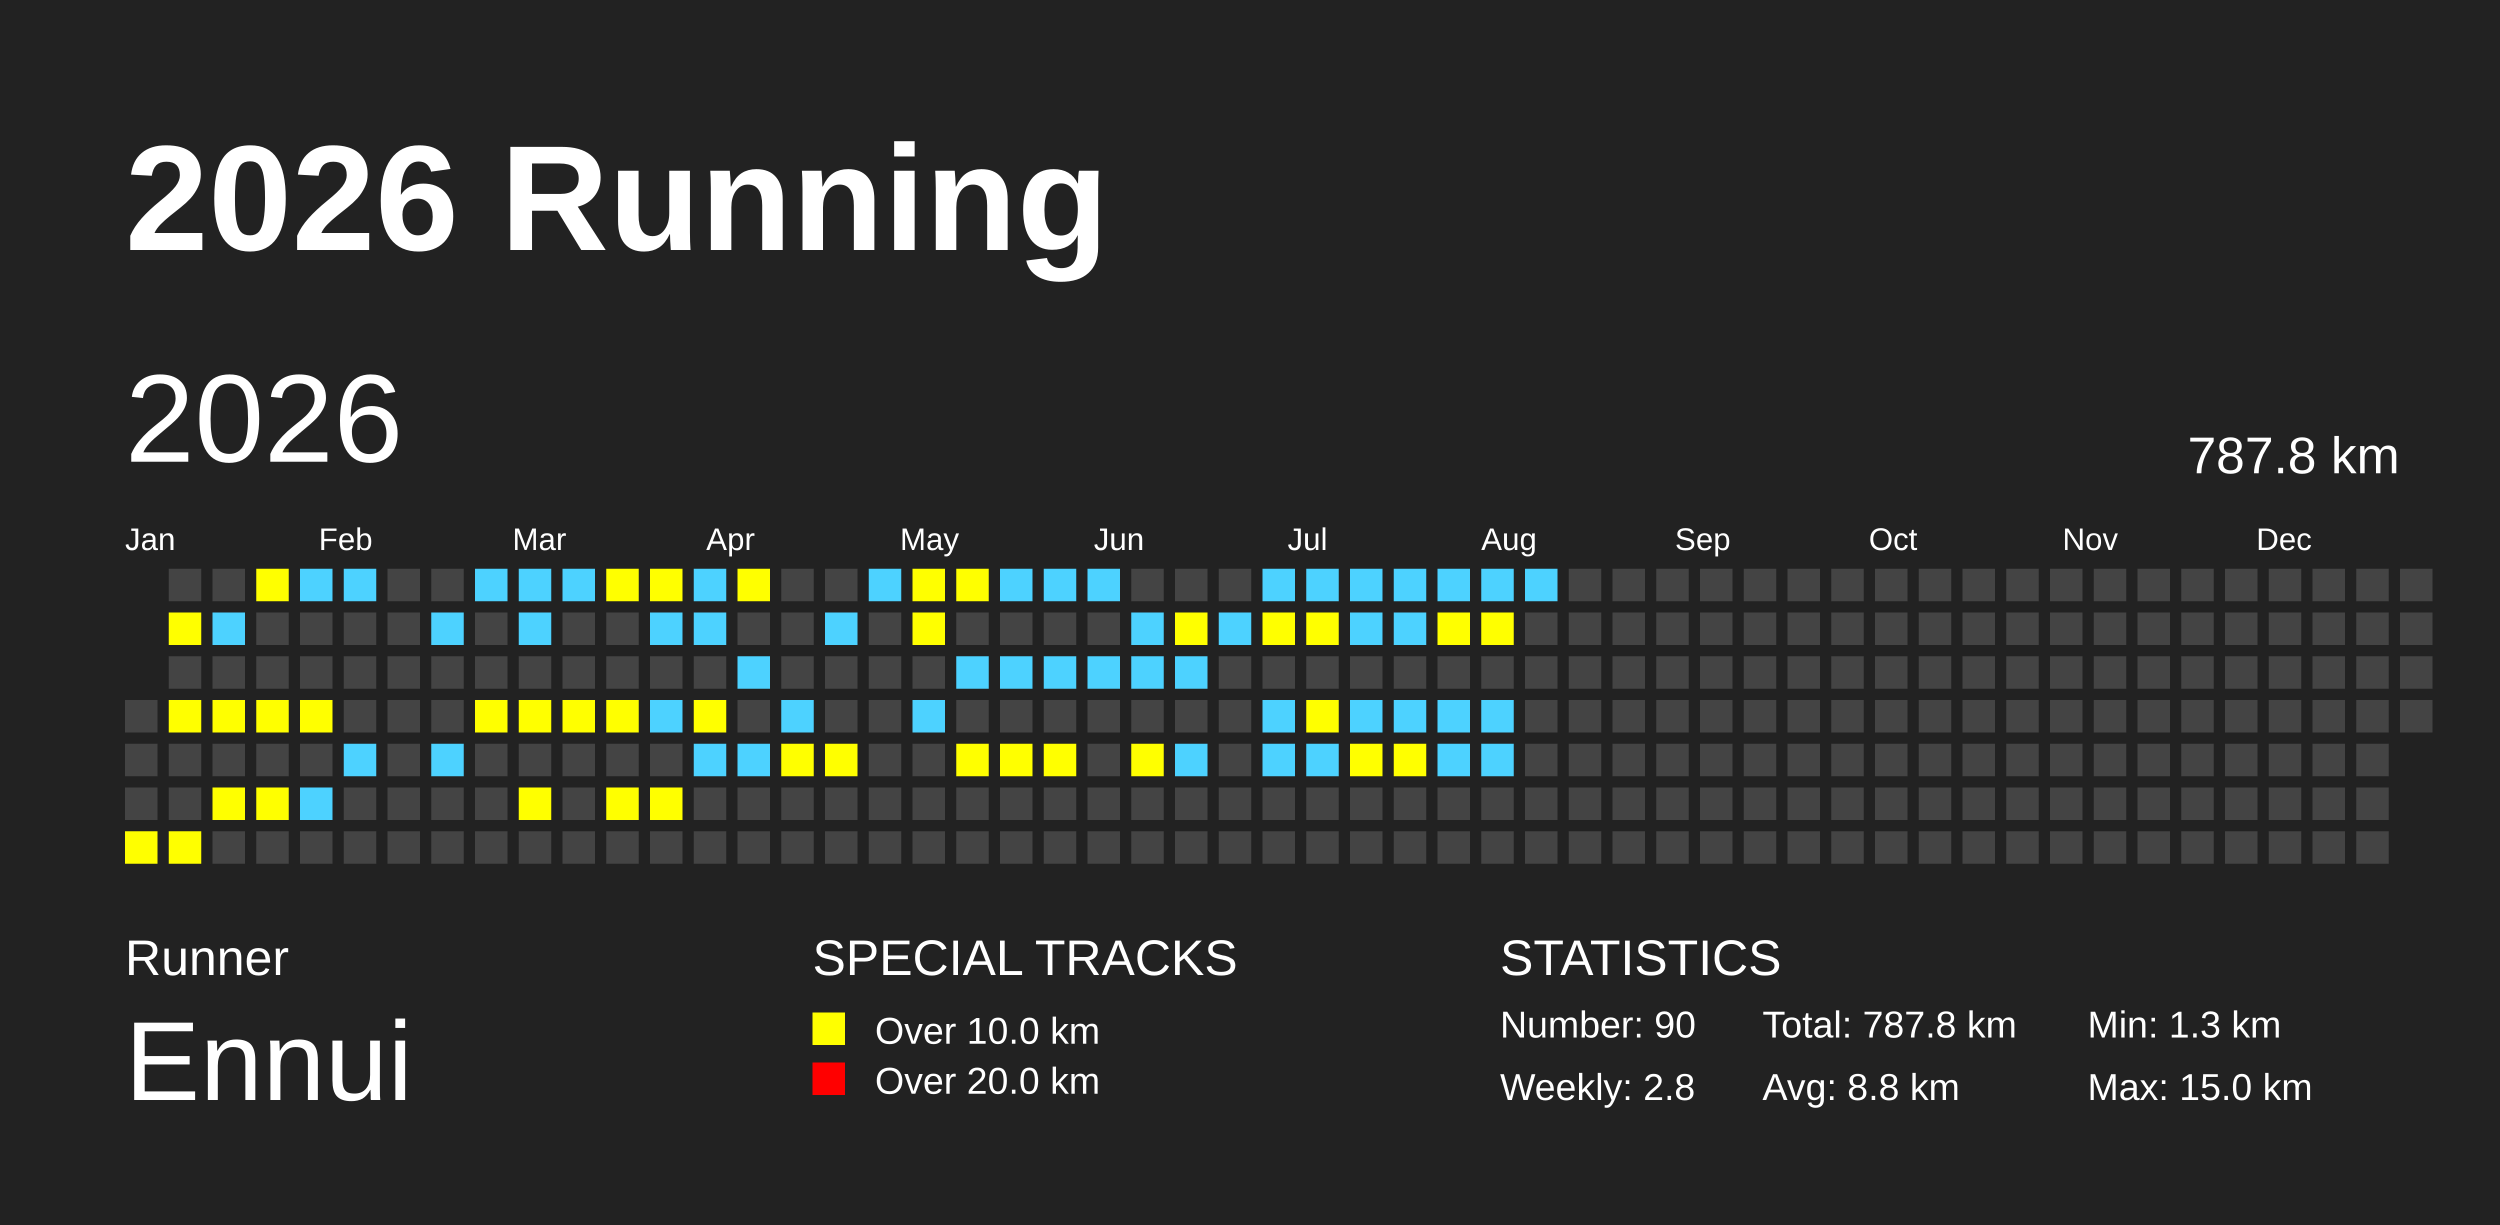
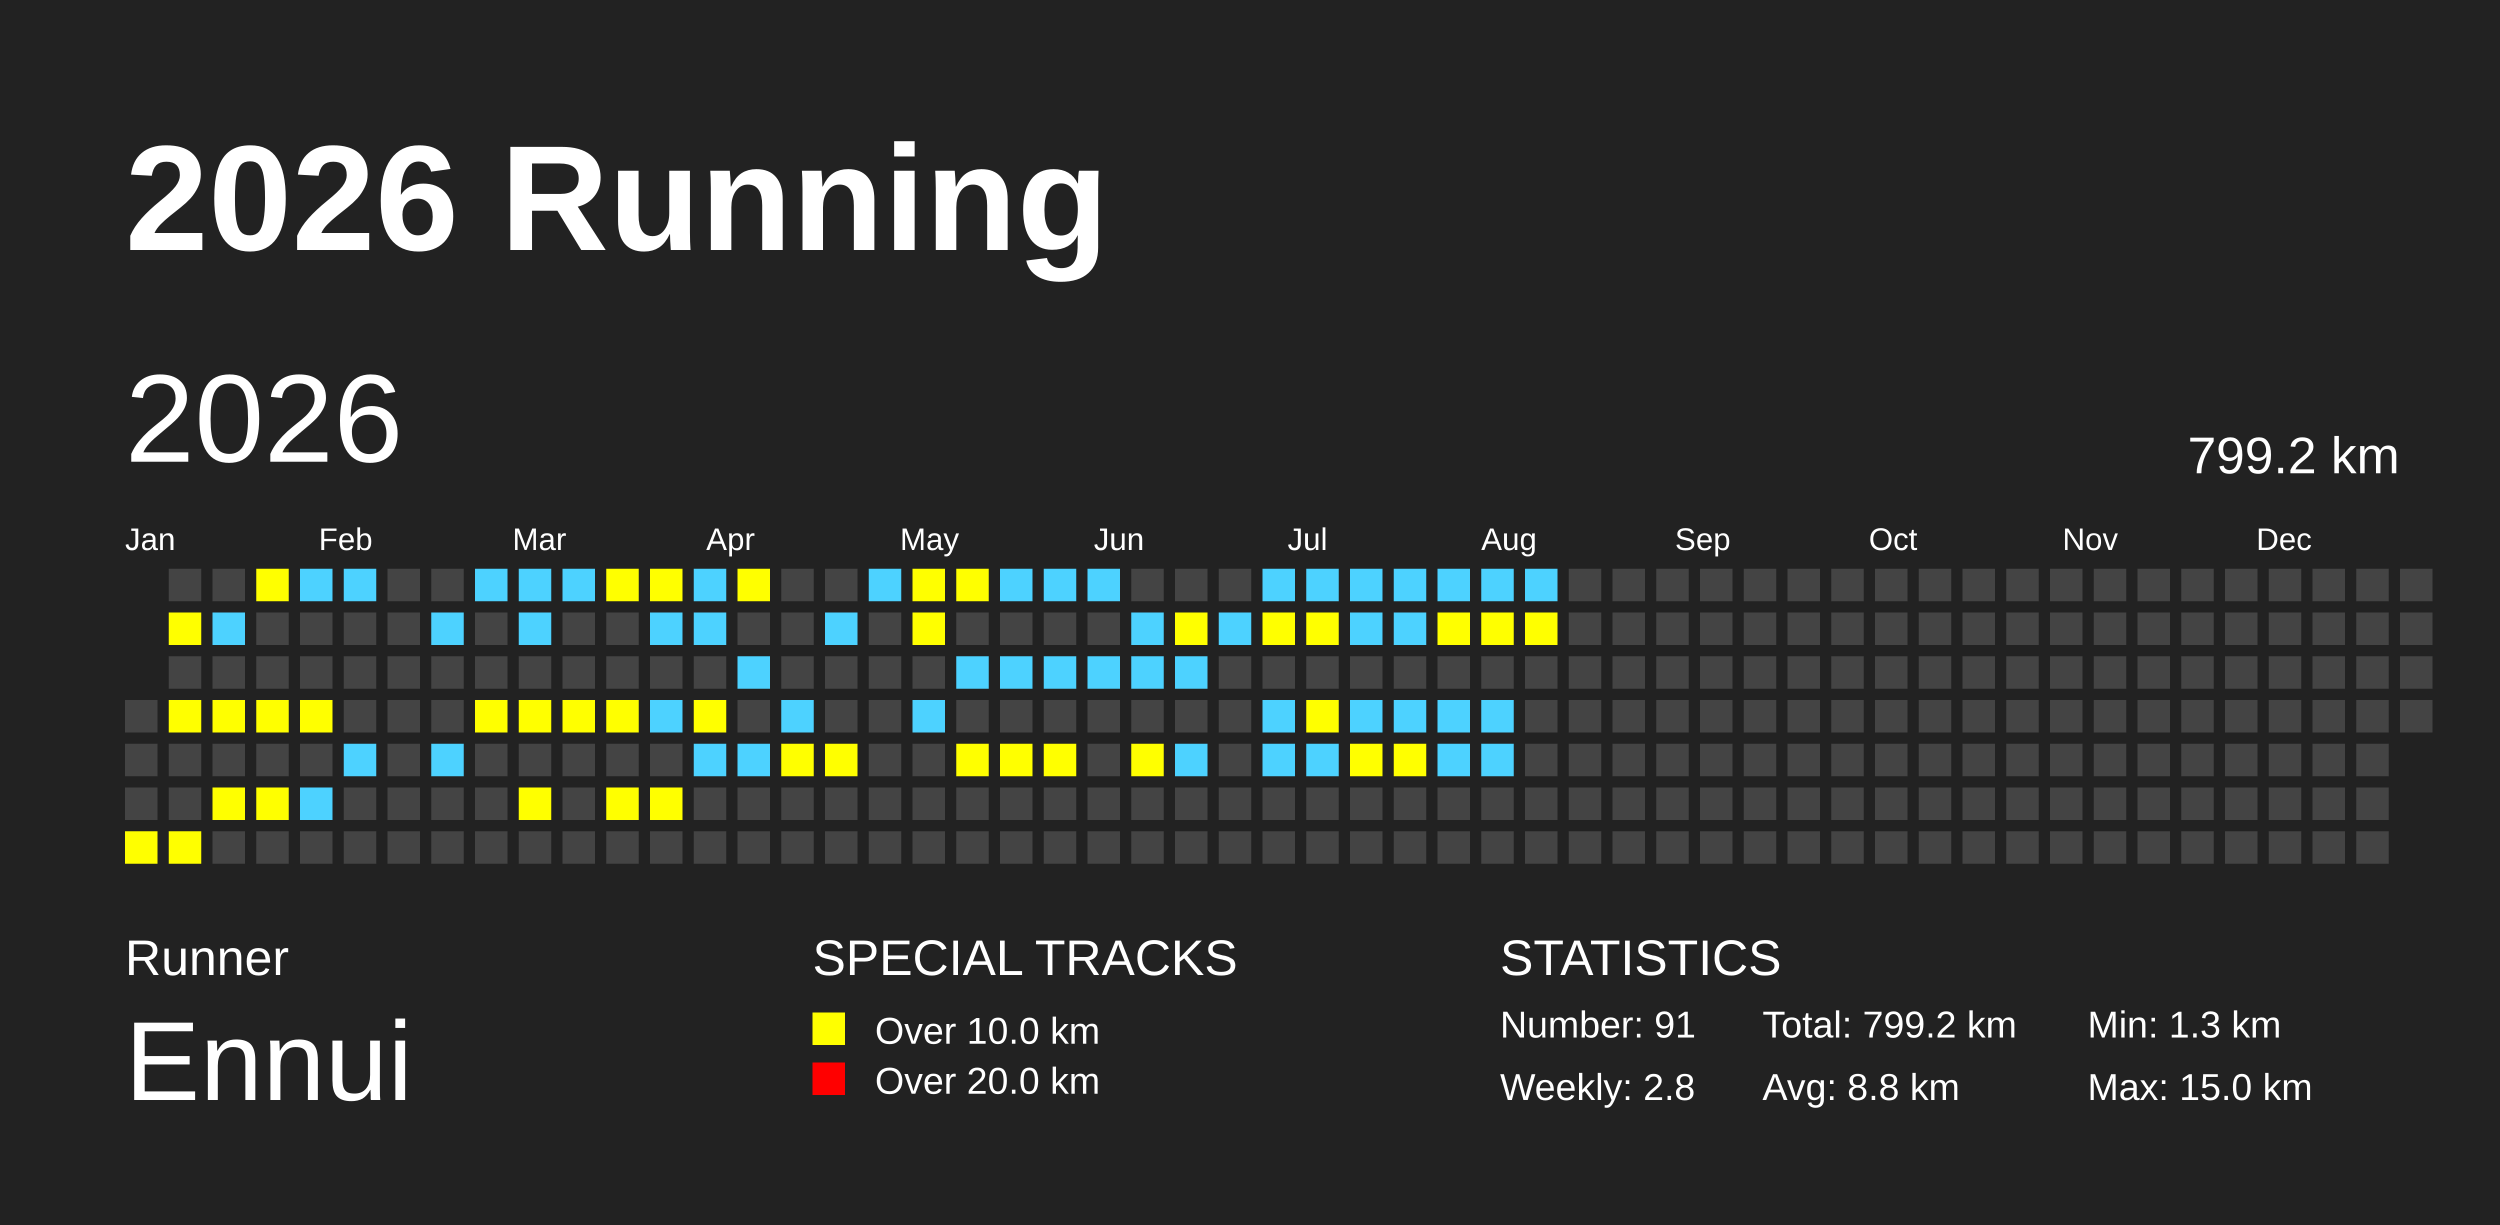
<svg xmlns="http://www.w3.org/2000/svg" baseProfile="full" height="98mm" version="1.1" viewBox="0,0,200,98" width="200mm">
  <defs />
  <rect fill="#222222" height="98" width="200" x="0" y="0" />
  <text fill="#FFFFFF" style="font-size:12px; font-family:Arial; font-weight:bold;" x="10" y="20">2026 Running</text>
  <text fill="#FFFFFF" style="font-size:4px; font-family:Arial" x="10" y="78">Runner</text>
  <text fill="#FFFFFF" style="font-size:9px; font-family:Arial" x="10" y="88">Ennui</text>
  <text fill="#FFFFFF" style="font-size:4px; font-family:Arial" x="65" y="78">SPECIAL TRACKS</text>
  <rect fill="yellow" height="2.6" width="2.6" x="65" y="81" />
  <text fill="#FFFFFF" style="font-size:3px; font-family:Arial" x="70" y="83.5">Over 10.0 km</text>
  <rect fill="red" height="2.6" width="2.6" x="65" y="85" />
  <text fill="#FFFFFF" style="font-size:3px; font-family:Arial" x="70" y="87.5">Over 20.0 km</text>
  <text fill="#FFFFFF" style="font-size:4px; font-family:Arial" x="120" y="78">STATISTICS</text>
-   <text fill="#FFFFFF" style="font-size:3px; font-family:Arial" x="120" y="83">Number: 90</text>
+   <text fill="#FFFFFF" style="font-size:3px; font-family:Arial" x="120" y="83">Number: 91</text>
  <text fill="#FFFFFF" style="font-size:3px; font-family:Arial" x="120" y="88">Weekly: 2.8</text>
-   <text fill="#FFFFFF" style="font-size:3px; font-family:Arial" x="141" y="83">Total: 787.8 km</text>
+   <text fill="#FFFFFF" style="font-size:3px; font-family:Arial" x="141" y="83">Total: 799.2 km</text>
  <text fill="#FFFFFF" style="font-size:3px; font-family:Arial" x="141" y="88">Avg: 8.8 km</text>
  <text fill="#FFFFFF" style="font-size:3px; font-family:Arial" x="167" y="83">Min: 1.3 km</text>
  <text fill="#FFFFFF" style="font-size:3px; font-family:Arial" x="167" y="88">Max: 15.0 km</text>
  <text dominant-baseline="hanging" fill="#FFFFFF" style="font-size:10.0px; font-family:Arial;" x="10" y="30">2026</text>
-   <text dominant-baseline="hanging" fill="#FFFFFF" style="font-size:4.125px; font-family:Arial;" x="175" y="35">787.8 km</text>
+   <text dominant-baseline="hanging" fill="#FFFFFF" style="font-size:4.125px; font-family:Arial;" x="175" y="35">799.2 km</text>
  <text fill="#FFFFFF" style="font-size:2.5px; font-family:Arial" x="10.0" y="44">Jan</text>
  <text fill="#FFFFFF" style="font-size:2.5px; font-family:Arial" x="25.5" y="44">Feb</text>
  <text fill="#FFFFFF" style="font-size:2.5px; font-family:Arial" x="41.0" y="44">Mar</text>
  <text fill="#FFFFFF" style="font-size:2.5px; font-family:Arial" x="56.5" y="44">Apr</text>
  <text fill="#FFFFFF" style="font-size:2.5px; font-family:Arial" x="72.0" y="44">May</text>
  <text fill="#FFFFFF" style="font-size:2.5px; font-family:Arial" x="87.5" y="44">Jun</text>
  <text fill="#FFFFFF" style="font-size:2.5px; font-family:Arial" x="103.0" y="44">Jul</text>
  <text fill="#FFFFFF" style="font-size:2.5px; font-family:Arial" x="118.5" y="44">Aug</text>
  <text fill="#FFFFFF" style="font-size:2.5px; font-family:Arial" x="134.0" y="44">Sep</text>
  <text fill="#FFFFFF" style="font-size:2.5px; font-family:Arial" x="149.5" y="44">Oct</text>
  <text fill="#FFFFFF" style="font-size:2.5px; font-family:Arial" x="165.0" y="44">Nov</text>
  <text fill="#FFFFFF" style="font-size:2.5px; font-family:Arial" x="180.5" y="44">Dec</text>
  <rect fill="#444444" height="2.6" width="2.6" x="10.0" y="56.0" />
  <rect fill="#444444" height="2.6" width="2.6" x="10.0" y="59.5" />
  <rect fill="#444444" height="2.6" width="2.6" x="10.0" y="63.0" />
  <rect fill="yellow" height="2.6" width="2.6" x="10.0" y="66.5" />
  <rect fill="#444444" height="2.6" width="2.6" x="13.5" y="45.5" />
  <rect fill="yellow" height="2.6" width="2.6" x="13.5" y="49.0" />
  <rect fill="#444444" height="2.6" width="2.6" x="13.5" y="52.5" />
  <rect fill="yellow" height="2.6" width="2.6" x="13.5" y="56.0" />
  <rect fill="#444444" height="2.6" width="2.6" x="13.5" y="59.5" />
  <rect fill="#444444" height="2.6" width="2.6" x="13.5" y="63.0" />
  <rect fill="yellow" height="2.6" width="2.6" x="13.5" y="66.5" />
  <rect fill="#444444" height="2.6" width="2.6" x="17.0" y="45.5" />
  <rect fill="#4DD2FF" height="2.6" width="2.6" x="17.0" y="49.0" />
  <rect fill="#444444" height="2.6" width="2.6" x="17.0" y="52.5" />
  <rect fill="yellow" height="2.6" width="2.6" x="17.0" y="56.0" />
  <rect fill="#444444" height="2.6" width="2.6" x="17.0" y="59.5" />
  <rect fill="yellow" height="2.6" width="2.6" x="17.0" y="63.0" />
  <rect fill="#444444" height="2.6" width="2.6" x="17.0" y="66.5" />
  <rect fill="yellow" height="2.6" width="2.6" x="20.5" y="45.5" />
  <rect fill="#444444" height="2.6" width="2.6" x="20.5" y="49.0" />
  <rect fill="#444444" height="2.6" width="2.6" x="20.5" y="52.5" />
  <rect fill="yellow" height="2.6" width="2.6" x="20.5" y="56.0" />
  <rect fill="#444444" height="2.6" width="2.6" x="20.5" y="59.5" />
  <rect fill="yellow" height="2.6" width="2.6" x="20.5" y="63.0" />
  <rect fill="#444444" height="2.6" width="2.6" x="20.5" y="66.5" />
  <rect fill="#4DD2FF" height="2.6" width="2.6" x="24.0" y="45.5" />
  <rect fill="#444444" height="2.6" width="2.6" x="24.0" y="49.0" />
  <rect fill="#444444" height="2.6" width="2.6" x="24.0" y="52.5" />
  <rect fill="yellow" height="2.6" width="2.6" x="24.0" y="56.0" />
  <rect fill="#444444" height="2.6" width="2.6" x="24.0" y="59.5" />
  <rect fill="#4DD2FF" height="2.6" width="2.6" x="24.0" y="63.0" />
  <rect fill="#444444" height="2.6" width="2.6" x="24.0" y="66.5" />
  <rect fill="#4DD2FF" height="2.6" width="2.6" x="27.5" y="45.5" />
  <rect fill="#444444" height="2.6" width="2.6" x="27.5" y="49.0" />
  <rect fill="#444444" height="2.6" width="2.6" x="27.5" y="52.5" />
  <rect fill="#444444" height="2.6" width="2.6" x="27.5" y="56.0" />
  <rect fill="#4DD2FF" height="2.6" width="2.6" x="27.5" y="59.5" />
  <rect fill="#444444" height="2.6" width="2.6" x="27.5" y="63.0" />
  <rect fill="#444444" height="2.6" width="2.6" x="27.5" y="66.5" />
  <rect fill="#444444" height="2.6" width="2.6" x="31.0" y="45.5" />
  <rect fill="#444444" height="2.6" width="2.6" x="31.0" y="49.0" />
  <rect fill="#444444" height="2.6" width="2.6" x="31.0" y="52.5" />
  <rect fill="#444444" height="2.6" width="2.6" x="31.0" y="56.0" />
  <rect fill="#444444" height="2.6" width="2.6" x="31.0" y="59.5" />
  <rect fill="#444444" height="2.6" width="2.6" x="31.0" y="63.0" />
  <rect fill="#444444" height="2.6" width="2.6" x="31.0" y="66.5" />
  <rect fill="#444444" height="2.6" width="2.6" x="34.5" y="45.5" />
  <rect fill="#4DD2FF" height="2.6" width="2.6" x="34.5" y="49.0" />
  <rect fill="#444444" height="2.6" width="2.6" x="34.5" y="52.5" />
  <rect fill="#444444" height="2.6" width="2.6" x="34.5" y="56.0" />
  <rect fill="#4DD2FF" height="2.6" width="2.6" x="34.5" y="59.5" />
  <rect fill="#444444" height="2.6" width="2.6" x="34.5" y="63.0" />
  <rect fill="#444444" height="2.6" width="2.6" x="34.5" y="66.5" />
  <rect fill="#4DD2FF" height="2.6" width="2.6" x="38.0" y="45.5" />
  <rect fill="#444444" height="2.6" width="2.6" x="38.0" y="49.0" />
  <rect fill="#444444" height="2.6" width="2.6" x="38.0" y="52.5" />
  <rect fill="yellow" height="2.6" width="2.6" x="38.0" y="56.0" />
  <rect fill="#444444" height="2.6" width="2.6" x="38.0" y="59.5" />
  <rect fill="#444444" height="2.6" width="2.6" x="38.0" y="63.0" />
  <rect fill="#444444" height="2.6" width="2.6" x="38.0" y="66.5" />
  <rect fill="#4DD2FF" height="2.6" width="2.6" x="41.5" y="45.5" />
  <rect fill="#4DD2FF" height="2.6" width="2.6" x="41.5" y="49.0" />
  <rect fill="#444444" height="2.6" width="2.6" x="41.5" y="52.5" />
  <rect fill="yellow" height="2.6" width="2.6" x="41.5" y="56.0" />
  <rect fill="#444444" height="2.6" width="2.6" x="41.5" y="59.5" />
  <rect fill="yellow" height="2.6" width="2.6" x="41.5" y="63.0" />
  <rect fill="#444444" height="2.6" width="2.6" x="41.5" y="66.5" />
  <rect fill="#4DD2FF" height="2.6" width="2.6" x="45.0" y="45.5" />
  <rect fill="#444444" height="2.6" width="2.6" x="45.0" y="49.0" />
  <rect fill="#444444" height="2.6" width="2.6" x="45.0" y="52.5" />
  <rect fill="yellow" height="2.6" width="2.6" x="45.0" y="56.0" />
  <rect fill="#444444" height="2.6" width="2.6" x="45.0" y="59.5" />
  <rect fill="#444444" height="2.6" width="2.6" x="45.0" y="63.0" />
  <rect fill="#444444" height="2.6" width="2.6" x="45.0" y="66.5" />
  <rect fill="yellow" height="2.6" width="2.6" x="48.5" y="45.5" />
  <rect fill="#444444" height="2.6" width="2.6" x="48.5" y="49.0" />
  <rect fill="#444444" height="2.6" width="2.6" x="48.5" y="52.5" />
  <rect fill="yellow" height="2.6" width="2.6" x="48.5" y="56.0" />
  <rect fill="#444444" height="2.6" width="2.6" x="48.5" y="59.5" />
  <rect fill="yellow" height="2.6" width="2.6" x="48.5" y="63.0" />
  <rect fill="#444444" height="2.6" width="2.6" x="48.5" y="66.5" />
  <rect fill="yellow" height="2.6" width="2.6" x="52.0" y="45.5" />
  <rect fill="#4DD2FF" height="2.6" width="2.6" x="52.0" y="49.0" />
  <rect fill="#444444" height="2.6" width="2.6" x="52.0" y="52.5" />
  <rect fill="#4DD2FF" height="2.6" width="2.6" x="52.0" y="56.0" />
  <rect fill="#444444" height="2.6" width="2.6" x="52.0" y="59.5" />
  <rect fill="yellow" height="2.6" width="2.6" x="52.0" y="63.0" />
  <rect fill="#444444" height="2.6" width="2.6" x="52.0" y="66.5" />
  <rect fill="#4DD2FF" height="2.6" width="2.6" x="55.5" y="45.5" />
  <rect fill="#4DD2FF" height="2.6" width="2.6" x="55.5" y="49.0" />
  <rect fill="#444444" height="2.6" width="2.6" x="55.5" y="52.5" />
  <rect fill="yellow" height="2.6" width="2.6" x="55.5" y="56.0" />
  <rect fill="#4DD2FF" height="2.6" width="2.6" x="55.5" y="59.5" />
  <rect fill="#444444" height="2.6" width="2.6" x="55.5" y="63.0" />
  <rect fill="#444444" height="2.6" width="2.6" x="55.5" y="66.5" />
  <rect fill="yellow" height="2.6" width="2.6" x="59.0" y="45.5" />
  <rect fill="#444444" height="2.6" width="2.6" x="59.0" y="49.0" />
  <rect fill="#4DD2FF" height="2.6" width="2.6" x="59.0" y="52.5" />
  <rect fill="#444444" height="2.6" width="2.6" x="59.0" y="56.0" />
  <rect fill="#4DD2FF" height="2.6" width="2.6" x="59.0" y="59.5" />
  <rect fill="#444444" height="2.6" width="2.6" x="59.0" y="63.0" />
  <rect fill="#444444" height="2.6" width="2.6" x="59.0" y="66.5" />
  <rect fill="#444444" height="2.6" width="2.6" x="62.5" y="45.5" />
  <rect fill="#444444" height="2.6" width="2.6" x="62.5" y="49.0" />
  <rect fill="#444444" height="2.6" width="2.6" x="62.5" y="52.5" />
  <rect fill="#4DD2FF" height="2.6" width="2.6" x="62.5" y="56.0" />
  <rect fill="yellow" height="2.6" width="2.6" x="62.5" y="59.5" />
  <rect fill="#444444" height="2.6" width="2.6" x="62.5" y="63.0" />
  <rect fill="#444444" height="2.6" width="2.6" x="62.5" y="66.5" />
  <rect fill="#444444" height="2.6" width="2.6" x="66.0" y="45.5" />
  <rect fill="#4DD2FF" height="2.6" width="2.6" x="66.0" y="49.0" />
  <rect fill="#444444" height="2.6" width="2.6" x="66.0" y="52.5" />
  <rect fill="#444444" height="2.6" width="2.6" x="66.0" y="56.0" />
  <rect fill="yellow" height="2.6" width="2.6" x="66.0" y="59.5" />
  <rect fill="#444444" height="2.6" width="2.6" x="66.0" y="63.0" />
  <rect fill="#444444" height="2.6" width="2.6" x="66.0" y="66.5" />
  <rect fill="#4DD2FF" height="2.6" width="2.6" x="69.5" y="45.5" />
  <rect fill="#444444" height="2.6" width="2.6" x="69.5" y="49.0" />
  <rect fill="#444444" height="2.6" width="2.6" x="69.5" y="52.5" />
  <rect fill="#444444" height="2.6" width="2.6" x="69.5" y="56.0" />
  <rect fill="#444444" height="2.6" width="2.6" x="69.5" y="59.5" />
  <rect fill="#444444" height="2.6" width="2.6" x="69.5" y="63.0" />
  <rect fill="#444444" height="2.6" width="2.6" x="69.5" y="66.5" />
  <rect fill="yellow" height="2.6" width="2.6" x="73.0" y="45.5" />
  <rect fill="yellow" height="2.6" width="2.6" x="73.0" y="49.0" />
  <rect fill="#444444" height="2.6" width="2.6" x="73.0" y="52.5" />
  <rect fill="#4DD2FF" height="2.6" width="2.6" x="73.0" y="56.0" />
  <rect fill="#444444" height="2.6" width="2.6" x="73.0" y="59.5" />
  <rect fill="#444444" height="2.6" width="2.6" x="73.0" y="63.0" />
  <rect fill="#444444" height="2.6" width="2.6" x="73.0" y="66.5" />
  <rect fill="yellow" height="2.6" width="2.6" x="76.5" y="45.5" />
  <rect fill="#444444" height="2.6" width="2.6" x="76.5" y="49.0" />
  <rect fill="#4DD2FF" height="2.6" width="2.6" x="76.5" y="52.5" />
  <rect fill="#444444" height="2.6" width="2.6" x="76.5" y="56.0" />
  <rect fill="yellow" height="2.6" width="2.6" x="76.5" y="59.5" />
  <rect fill="#444444" height="2.6" width="2.6" x="76.5" y="63.0" />
  <rect fill="#444444" height="2.6" width="2.6" x="76.5" y="66.5" />
  <rect fill="#4DD2FF" height="2.6" width="2.6" x="80.0" y="45.5" />
  <rect fill="#444444" height="2.6" width="2.6" x="80.0" y="49.0" />
  <rect fill="#4DD2FF" height="2.6" width="2.6" x="80.0" y="52.5" />
  <rect fill="#444444" height="2.6" width="2.6" x="80.0" y="56.0" />
  <rect fill="yellow" height="2.6" width="2.6" x="80.0" y="59.5" />
  <rect fill="#444444" height="2.6" width="2.6" x="80.0" y="63.0" />
  <rect fill="#444444" height="2.6" width="2.6" x="80.0" y="66.5" />
  <rect fill="#4DD2FF" height="2.6" width="2.6" x="83.5" y="45.5" />
  <rect fill="#444444" height="2.6" width="2.6" x="83.5" y="49.0" />
  <rect fill="#4DD2FF" height="2.6" width="2.6" x="83.5" y="52.5" />
  <rect fill="#444444" height="2.6" width="2.6" x="83.5" y="56.0" />
  <rect fill="yellow" height="2.6" width="2.6" x="83.5" y="59.5" />
  <rect fill="#444444" height="2.6" width="2.6" x="83.5" y="63.0" />
  <rect fill="#444444" height="2.6" width="2.6" x="83.5" y="66.5" />
  <rect fill="#4DD2FF" height="2.6" width="2.6" x="87.0" y="45.5" />
  <rect fill="#444444" height="2.6" width="2.6" x="87.0" y="49.0" />
  <rect fill="#4DD2FF" height="2.6" width="2.6" x="87.0" y="52.5" />
  <rect fill="#444444" height="2.6" width="2.6" x="87.0" y="56.0" />
  <rect fill="#444444" height="2.6" width="2.6" x="87.0" y="59.5" />
  <rect fill="#444444" height="2.6" width="2.6" x="87.0" y="63.0" />
  <rect fill="#444444" height="2.6" width="2.6" x="87.0" y="66.5" />
  <rect fill="#444444" height="2.6" width="2.6" x="90.5" y="45.5" />
  <rect fill="#4DD2FF" height="2.6" width="2.6" x="90.5" y="49.0" />
  <rect fill="#4DD2FF" height="2.6" width="2.6" x="90.5" y="52.5" />
  <rect fill="#444444" height="2.6" width="2.6" x="90.5" y="56.0" />
  <rect fill="yellow" height="2.6" width="2.6" x="90.5" y="59.5" />
  <rect fill="#444444" height="2.6" width="2.6" x="90.5" y="63.0" />
  <rect fill="#444444" height="2.6" width="2.6" x="90.5" y="66.5" />
  <rect fill="#444444" height="2.6" width="2.6" x="94.0" y="45.5" />
  <rect fill="yellow" height="2.6" width="2.6" x="94.0" y="49.0" />
  <rect fill="#4DD2FF" height="2.6" width="2.6" x="94.0" y="52.5" />
  <rect fill="#444444" height="2.6" width="2.6" x="94.0" y="56.0" />
  <rect fill="#4DD2FF" height="2.6" width="2.6" x="94.0" y="59.5" />
  <rect fill="#444444" height="2.6" width="2.6" x="94.0" y="63.0" />
  <rect fill="#444444" height="2.6" width="2.6" x="94.0" y="66.5" />
  <rect fill="#444444" height="2.6" width="2.6" x="97.5" y="45.5" />
  <rect fill="#4DD2FF" height="2.6" width="2.6" x="97.5" y="49.0" />
  <rect fill="#444444" height="2.6" width="2.6" x="97.5" y="52.5" />
  <rect fill="#444444" height="2.6" width="2.6" x="97.5" y="56.0" />
  <rect fill="#444444" height="2.6" width="2.6" x="97.5" y="59.5" />
  <rect fill="#444444" height="2.6" width="2.6" x="97.5" y="63.0" />
  <rect fill="#444444" height="2.6" width="2.6" x="97.5" y="66.5" />
  <rect fill="#4DD2FF" height="2.6" width="2.6" x="101.0" y="45.5" />
  <rect fill="yellow" height="2.6" width="2.6" x="101.0" y="49.0" />
  <rect fill="#444444" height="2.6" width="2.6" x="101.0" y="52.5" />
  <rect fill="#4DD2FF" height="2.6" width="2.6" x="101.0" y="56.0" />
  <rect fill="#4DD2FF" height="2.6" width="2.6" x="101.0" y="59.5" />
  <rect fill="#444444" height="2.6" width="2.6" x="101.0" y="63.0" />
  <rect fill="#444444" height="2.6" width="2.6" x="101.0" y="66.5" />
  <rect fill="#4DD2FF" height="2.6" width="2.6" x="104.5" y="45.5" />
  <rect fill="yellow" height="2.6" width="2.6" x="104.5" y="49.0" />
  <rect fill="#444444" height="2.6" width="2.6" x="104.5" y="52.5" />
  <rect fill="yellow" height="2.6" width="2.6" x="104.5" y="56.0" />
  <rect fill="#4DD2FF" height="2.6" width="2.6" x="104.5" y="59.5" />
  <rect fill="#444444" height="2.6" width="2.6" x="104.5" y="63.0" />
  <rect fill="#444444" height="2.6" width="2.6" x="104.5" y="66.5" />
  <rect fill="#4DD2FF" height="2.6" width="2.6" x="108.0" y="45.5" />
  <rect fill="#4DD2FF" height="2.6" width="2.6" x="108.0" y="49.0" />
  <rect fill="#444444" height="2.6" width="2.6" x="108.0" y="52.5" />
  <rect fill="#4DD2FF" height="2.6" width="2.6" x="108.0" y="56.0" />
  <rect fill="yellow" height="2.6" width="2.6" x="108.0" y="59.5" />
  <rect fill="#444444" height="2.6" width="2.6" x="108.0" y="63.0" />
  <rect fill="#444444" height="2.6" width="2.6" x="108.0" y="66.5" />
  <rect fill="#4DD2FF" height="2.6" width="2.6" x="111.5" y="45.5" />
  <rect fill="#4DD2FF" height="2.6" width="2.6" x="111.5" y="49.0" />
  <rect fill="#444444" height="2.6" width="2.6" x="111.5" y="52.5" />
  <rect fill="#4DD2FF" height="2.6" width="2.6" x="111.5" y="56.0" />
  <rect fill="yellow" height="2.6" width="2.6" x="111.5" y="59.5" />
  <rect fill="#444444" height="2.6" width="2.6" x="111.5" y="63.0" />
  <rect fill="#444444" height="2.6" width="2.6" x="111.5" y="66.5" />
  <rect fill="#4DD2FF" height="2.6" width="2.6" x="115.0" y="45.5" />
  <rect fill="yellow" height="2.6" width="2.6" x="115.0" y="49.0" />
  <rect fill="#444444" height="2.6" width="2.6" x="115.0" y="52.5" />
  <rect fill="#4DD2FF" height="2.6" width="2.6" x="115.0" y="56.0" />
  <rect fill="#4DD2FF" height="2.6" width="2.6" x="115.0" y="59.5" />
  <rect fill="#444444" height="2.6" width="2.6" x="115.0" y="63.0" />
  <rect fill="#444444" height="2.6" width="2.6" x="115.0" y="66.5" />
  <rect fill="#4DD2FF" height="2.6" width="2.6" x="118.5" y="45.5" />
  <rect fill="yellow" height="2.6" width="2.6" x="118.5" y="49.0" />
  <rect fill="#444444" height="2.6" width="2.6" x="118.5" y="52.5" />
  <rect fill="#4DD2FF" height="2.6" width="2.6" x="118.5" y="56.0" />
  <rect fill="#4DD2FF" height="2.6" width="2.6" x="118.5" y="59.5" />
  <rect fill="#444444" height="2.6" width="2.6" x="118.5" y="63.0" />
  <rect fill="#444444" height="2.6" width="2.6" x="118.5" y="66.5" />
  <rect fill="#4DD2FF" height="2.6" width="2.6" x="122.0" y="45.5" />
-   <rect fill="#444444" height="2.6" width="2.6" x="122.0" y="49.0" />
+   <rect fill="yellow" height="2.6" width="2.6" x="122.0" y="49.0" />
  <rect fill="#444444" height="2.6" width="2.6" x="122.0" y="52.5" />
  <rect fill="#444444" height="2.6" width="2.6" x="122.0" y="56.0" />
  <rect fill="#444444" height="2.6" width="2.6" x="122.0" y="59.5" />
  <rect fill="#444444" height="2.6" width="2.6" x="122.0" y="63.0" />
  <rect fill="#444444" height="2.6" width="2.6" x="122.0" y="66.5" />
  <rect fill="#444444" height="2.6" width="2.6" x="125.5" y="45.5" />
  <rect fill="#444444" height="2.6" width="2.6" x="125.5" y="49.0" />
  <rect fill="#444444" height="2.6" width="2.6" x="125.5" y="52.5" />
  <rect fill="#444444" height="2.6" width="2.6" x="125.5" y="56.0" />
  <rect fill="#444444" height="2.6" width="2.6" x="125.5" y="59.5" />
  <rect fill="#444444" height="2.6" width="2.6" x="125.5" y="63.0" />
  <rect fill="#444444" height="2.6" width="2.6" x="125.5" y="66.5" />
  <rect fill="#444444" height="2.6" width="2.6" x="129.0" y="45.5" />
  <rect fill="#444444" height="2.6" width="2.6" x="129.0" y="49.0" />
  <rect fill="#444444" height="2.6" width="2.6" x="129.0" y="52.5" />
  <rect fill="#444444" height="2.6" width="2.6" x="129.0" y="56.0" />
  <rect fill="#444444" height="2.6" width="2.6" x="129.0" y="59.5" />
  <rect fill="#444444" height="2.6" width="2.6" x="129.0" y="63.0" />
  <rect fill="#444444" height="2.6" width="2.6" x="129.0" y="66.5" />
  <rect fill="#444444" height="2.6" width="2.6" x="132.5" y="45.5" />
  <rect fill="#444444" height="2.6" width="2.6" x="132.5" y="49.0" />
  <rect fill="#444444" height="2.6" width="2.6" x="132.5" y="52.5" />
  <rect fill="#444444" height="2.6" width="2.6" x="132.5" y="56.0" />
  <rect fill="#444444" height="2.6" width="2.6" x="132.5" y="59.5" />
  <rect fill="#444444" height="2.6" width="2.6" x="132.5" y="63.0" />
  <rect fill="#444444" height="2.6" width="2.6" x="132.5" y="66.5" />
  <rect fill="#444444" height="2.6" width="2.6" x="136.0" y="45.5" />
  <rect fill="#444444" height="2.6" width="2.6" x="136.0" y="49.0" />
  <rect fill="#444444" height="2.6" width="2.6" x="136.0" y="52.5" />
  <rect fill="#444444" height="2.6" width="2.6" x="136.0" y="56.0" />
  <rect fill="#444444" height="2.6" width="2.6" x="136.0" y="59.5" />
  <rect fill="#444444" height="2.6" width="2.6" x="136.0" y="63.0" />
  <rect fill="#444444" height="2.6" width="2.6" x="136.0" y="66.5" />
  <rect fill="#444444" height="2.6" width="2.6" x="139.5" y="45.5" />
  <rect fill="#444444" height="2.6" width="2.6" x="139.5" y="49.0" />
  <rect fill="#444444" height="2.6" width="2.6" x="139.5" y="52.5" />
  <rect fill="#444444" height="2.6" width="2.6" x="139.5" y="56.0" />
  <rect fill="#444444" height="2.6" width="2.6" x="139.5" y="59.5" />
  <rect fill="#444444" height="2.6" width="2.6" x="139.5" y="63.0" />
  <rect fill="#444444" height="2.6" width="2.6" x="139.5" y="66.5" />
  <rect fill="#444444" height="2.6" width="2.6" x="143.0" y="45.5" />
  <rect fill="#444444" height="2.6" width="2.6" x="143.0" y="49.0" />
  <rect fill="#444444" height="2.6" width="2.6" x="143.0" y="52.5" />
  <rect fill="#444444" height="2.6" width="2.6" x="143.0" y="56.0" />
  <rect fill="#444444" height="2.6" width="2.6" x="143.0" y="59.5" />
  <rect fill="#444444" height="2.6" width="2.6" x="143.0" y="63.0" />
  <rect fill="#444444" height="2.6" width="2.6" x="143.0" y="66.5" />
  <rect fill="#444444" height="2.6" width="2.6" x="146.5" y="45.5" />
  <rect fill="#444444" height="2.6" width="2.6" x="146.5" y="49.0" />
  <rect fill="#444444" height="2.6" width="2.6" x="146.5" y="52.5" />
  <rect fill="#444444" height="2.6" width="2.6" x="146.5" y="56.0" />
  <rect fill="#444444" height="2.6" width="2.6" x="146.5" y="59.5" />
  <rect fill="#444444" height="2.6" width="2.6" x="146.5" y="63.0" />
  <rect fill="#444444" height="2.6" width="2.6" x="146.5" y="66.5" />
  <rect fill="#444444" height="2.6" width="2.6" x="150.0" y="45.5" />
  <rect fill="#444444" height="2.6" width="2.6" x="150.0" y="49.0" />
  <rect fill="#444444" height="2.6" width="2.6" x="150.0" y="52.5" />
  <rect fill="#444444" height="2.6" width="2.6" x="150.0" y="56.0" />
  <rect fill="#444444" height="2.6" width="2.6" x="150.0" y="59.5" />
  <rect fill="#444444" height="2.6" width="2.6" x="150.0" y="63.0" />
  <rect fill="#444444" height="2.6" width="2.6" x="150.0" y="66.5" />
  <rect fill="#444444" height="2.6" width="2.6" x="153.5" y="45.5" />
  <rect fill="#444444" height="2.6" width="2.6" x="153.5" y="49.0" />
  <rect fill="#444444" height="2.6" width="2.6" x="153.5" y="52.5" />
  <rect fill="#444444" height="2.6" width="2.6" x="153.5" y="56.0" />
  <rect fill="#444444" height="2.6" width="2.6" x="153.5" y="59.5" />
  <rect fill="#444444" height="2.6" width="2.6" x="153.5" y="63.0" />
  <rect fill="#444444" height="2.6" width="2.6" x="153.5" y="66.5" />
  <rect fill="#444444" height="2.6" width="2.6" x="157.0" y="45.5" />
  <rect fill="#444444" height="2.6" width="2.6" x="157.0" y="49.0" />
  <rect fill="#444444" height="2.6" width="2.6" x="157.0" y="52.5" />
  <rect fill="#444444" height="2.6" width="2.6" x="157.0" y="56.0" />
  <rect fill="#444444" height="2.6" width="2.6" x="157.0" y="59.5" />
  <rect fill="#444444" height="2.6" width="2.6" x="157.0" y="63.0" />
  <rect fill="#444444" height="2.6" width="2.6" x="157.0" y="66.5" />
  <rect fill="#444444" height="2.6" width="2.6" x="160.5" y="45.5" />
  <rect fill="#444444" height="2.6" width="2.6" x="160.5" y="49.0" />
  <rect fill="#444444" height="2.6" width="2.6" x="160.5" y="52.5" />
  <rect fill="#444444" height="2.6" width="2.6" x="160.5" y="56.0" />
  <rect fill="#444444" height="2.6" width="2.6" x="160.5" y="59.5" />
  <rect fill="#444444" height="2.6" width="2.6" x="160.5" y="63.0" />
  <rect fill="#444444" height="2.6" width="2.6" x="160.5" y="66.5" />
  <rect fill="#444444" height="2.6" width="2.6" x="164.0" y="45.5" />
  <rect fill="#444444" height="2.6" width="2.6" x="164.0" y="49.0" />
  <rect fill="#444444" height="2.6" width="2.6" x="164.0" y="52.5" />
  <rect fill="#444444" height="2.6" width="2.6" x="164.0" y="56.0" />
  <rect fill="#444444" height="2.6" width="2.6" x="164.0" y="59.5" />
  <rect fill="#444444" height="2.6" width="2.6" x="164.0" y="63.0" />
  <rect fill="#444444" height="2.6" width="2.6" x="164.0" y="66.5" />
  <rect fill="#444444" height="2.6" width="2.6" x="167.5" y="45.5" />
  <rect fill="#444444" height="2.6" width="2.6" x="167.5" y="49.0" />
  <rect fill="#444444" height="2.6" width="2.6" x="167.5" y="52.5" />
  <rect fill="#444444" height="2.6" width="2.6" x="167.5" y="56.0" />
  <rect fill="#444444" height="2.6" width="2.6" x="167.5" y="59.5" />
  <rect fill="#444444" height="2.6" width="2.6" x="167.5" y="63.0" />
  <rect fill="#444444" height="2.6" width="2.6" x="167.5" y="66.5" />
  <rect fill="#444444" height="2.6" width="2.6" x="171.0" y="45.5" />
  <rect fill="#444444" height="2.6" width="2.6" x="171.0" y="49.0" />
  <rect fill="#444444" height="2.6" width="2.6" x="171.0" y="52.5" />
  <rect fill="#444444" height="2.6" width="2.6" x="171.0" y="56.0" />
  <rect fill="#444444" height="2.6" width="2.6" x="171.0" y="59.5" />
  <rect fill="#444444" height="2.6" width="2.6" x="171.0" y="63.0" />
  <rect fill="#444444" height="2.6" width="2.6" x="171.0" y="66.5" />
  <rect fill="#444444" height="2.6" width="2.6" x="174.5" y="45.5" />
  <rect fill="#444444" height="2.6" width="2.6" x="174.5" y="49.0" />
  <rect fill="#444444" height="2.6" width="2.6" x="174.5" y="52.5" />
  <rect fill="#444444" height="2.6" width="2.6" x="174.5" y="56.0" />
  <rect fill="#444444" height="2.6" width="2.6" x="174.5" y="59.5" />
  <rect fill="#444444" height="2.6" width="2.6" x="174.5" y="63.0" />
  <rect fill="#444444" height="2.6" width="2.6" x="174.5" y="66.5" />
  <rect fill="#444444" height="2.6" width="2.6" x="178.0" y="45.5" />
  <rect fill="#444444" height="2.6" width="2.6" x="178.0" y="49.0" />
  <rect fill="#444444" height="2.6" width="2.6" x="178.0" y="52.5" />
  <rect fill="#444444" height="2.6" width="2.6" x="178.0" y="56.0" />
  <rect fill="#444444" height="2.6" width="2.6" x="178.0" y="59.5" />
  <rect fill="#444444" height="2.6" width="2.6" x="178.0" y="63.0" />
  <rect fill="#444444" height="2.6" width="2.6" x="178.0" y="66.5" />
  <rect fill="#444444" height="2.6" width="2.6" x="181.5" y="45.5" />
  <rect fill="#444444" height="2.6" width="2.6" x="181.5" y="49.0" />
  <rect fill="#444444" height="2.6" width="2.6" x="181.5" y="52.5" />
  <rect fill="#444444" height="2.6" width="2.6" x="181.5" y="56.0" />
  <rect fill="#444444" height="2.6" width="2.6" x="181.5" y="59.5" />
  <rect fill="#444444" height="2.6" width="2.6" x="181.5" y="63.0" />
  <rect fill="#444444" height="2.6" width="2.6" x="181.5" y="66.5" />
  <rect fill="#444444" height="2.6" width="2.6" x="185.0" y="45.5" />
  <rect fill="#444444" height="2.6" width="2.6" x="185.0" y="49.0" />
  <rect fill="#444444" height="2.6" width="2.6" x="185.0" y="52.5" />
  <rect fill="#444444" height="2.6" width="2.6" x="185.0" y="56.0" />
  <rect fill="#444444" height="2.6" width="2.6" x="185.0" y="59.5" />
  <rect fill="#444444" height="2.6" width="2.6" x="185.0" y="63.0" />
  <rect fill="#444444" height="2.6" width="2.6" x="185.0" y="66.5" />
  <rect fill="#444444" height="2.6" width="2.6" x="188.5" y="45.5" />
  <rect fill="#444444" height="2.6" width="2.6" x="188.5" y="49.0" />
  <rect fill="#444444" height="2.6" width="2.6" x="188.5" y="52.5" />
  <rect fill="#444444" height="2.6" width="2.6" x="188.5" y="56.0" />
  <rect fill="#444444" height="2.6" width="2.6" x="188.5" y="59.5" />
  <rect fill="#444444" height="2.6" width="2.6" x="188.5" y="63.0" />
  <rect fill="#444444" height="2.6" width="2.6" x="188.5" y="66.5" />
  <rect fill="#444444" height="2.6" width="2.6" x="192.0" y="45.5" />
  <rect fill="#444444" height="2.6" width="2.6" x="192.0" y="49.0" />
  <rect fill="#444444" height="2.6" width="2.6" x="192.0" y="52.5" />
  <rect fill="#444444" height="2.6" width="2.6" x="192.0" y="56.0" />
</svg>
